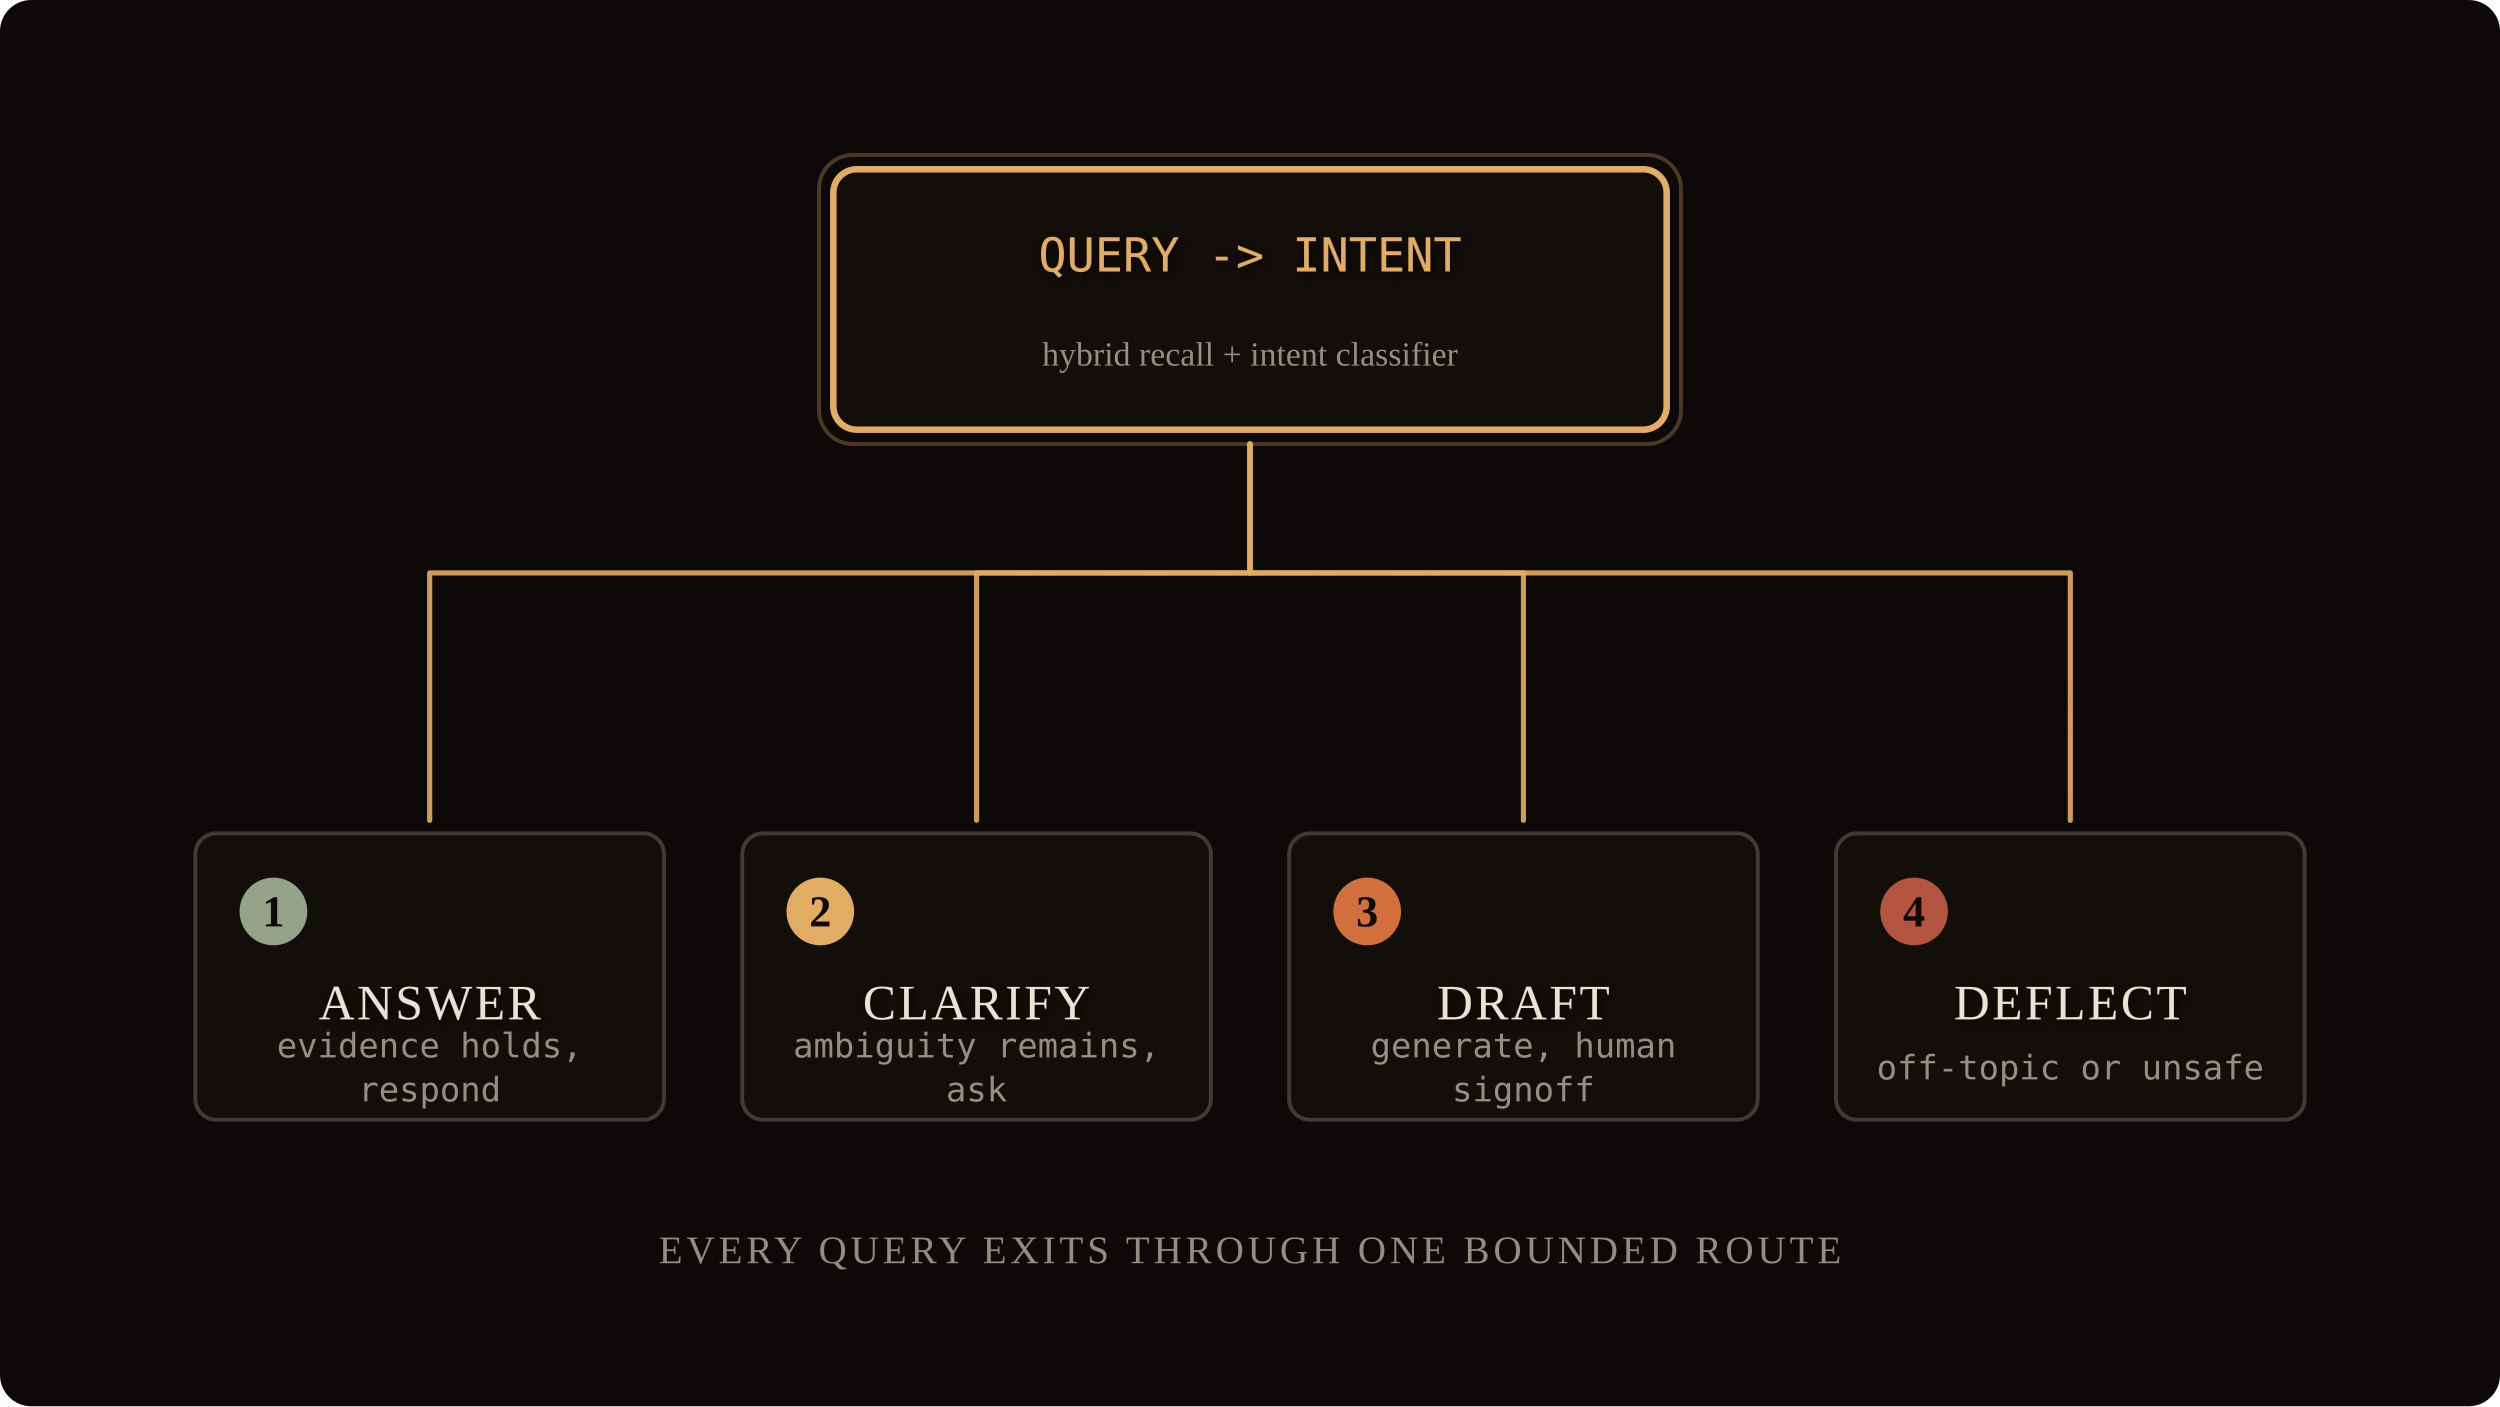
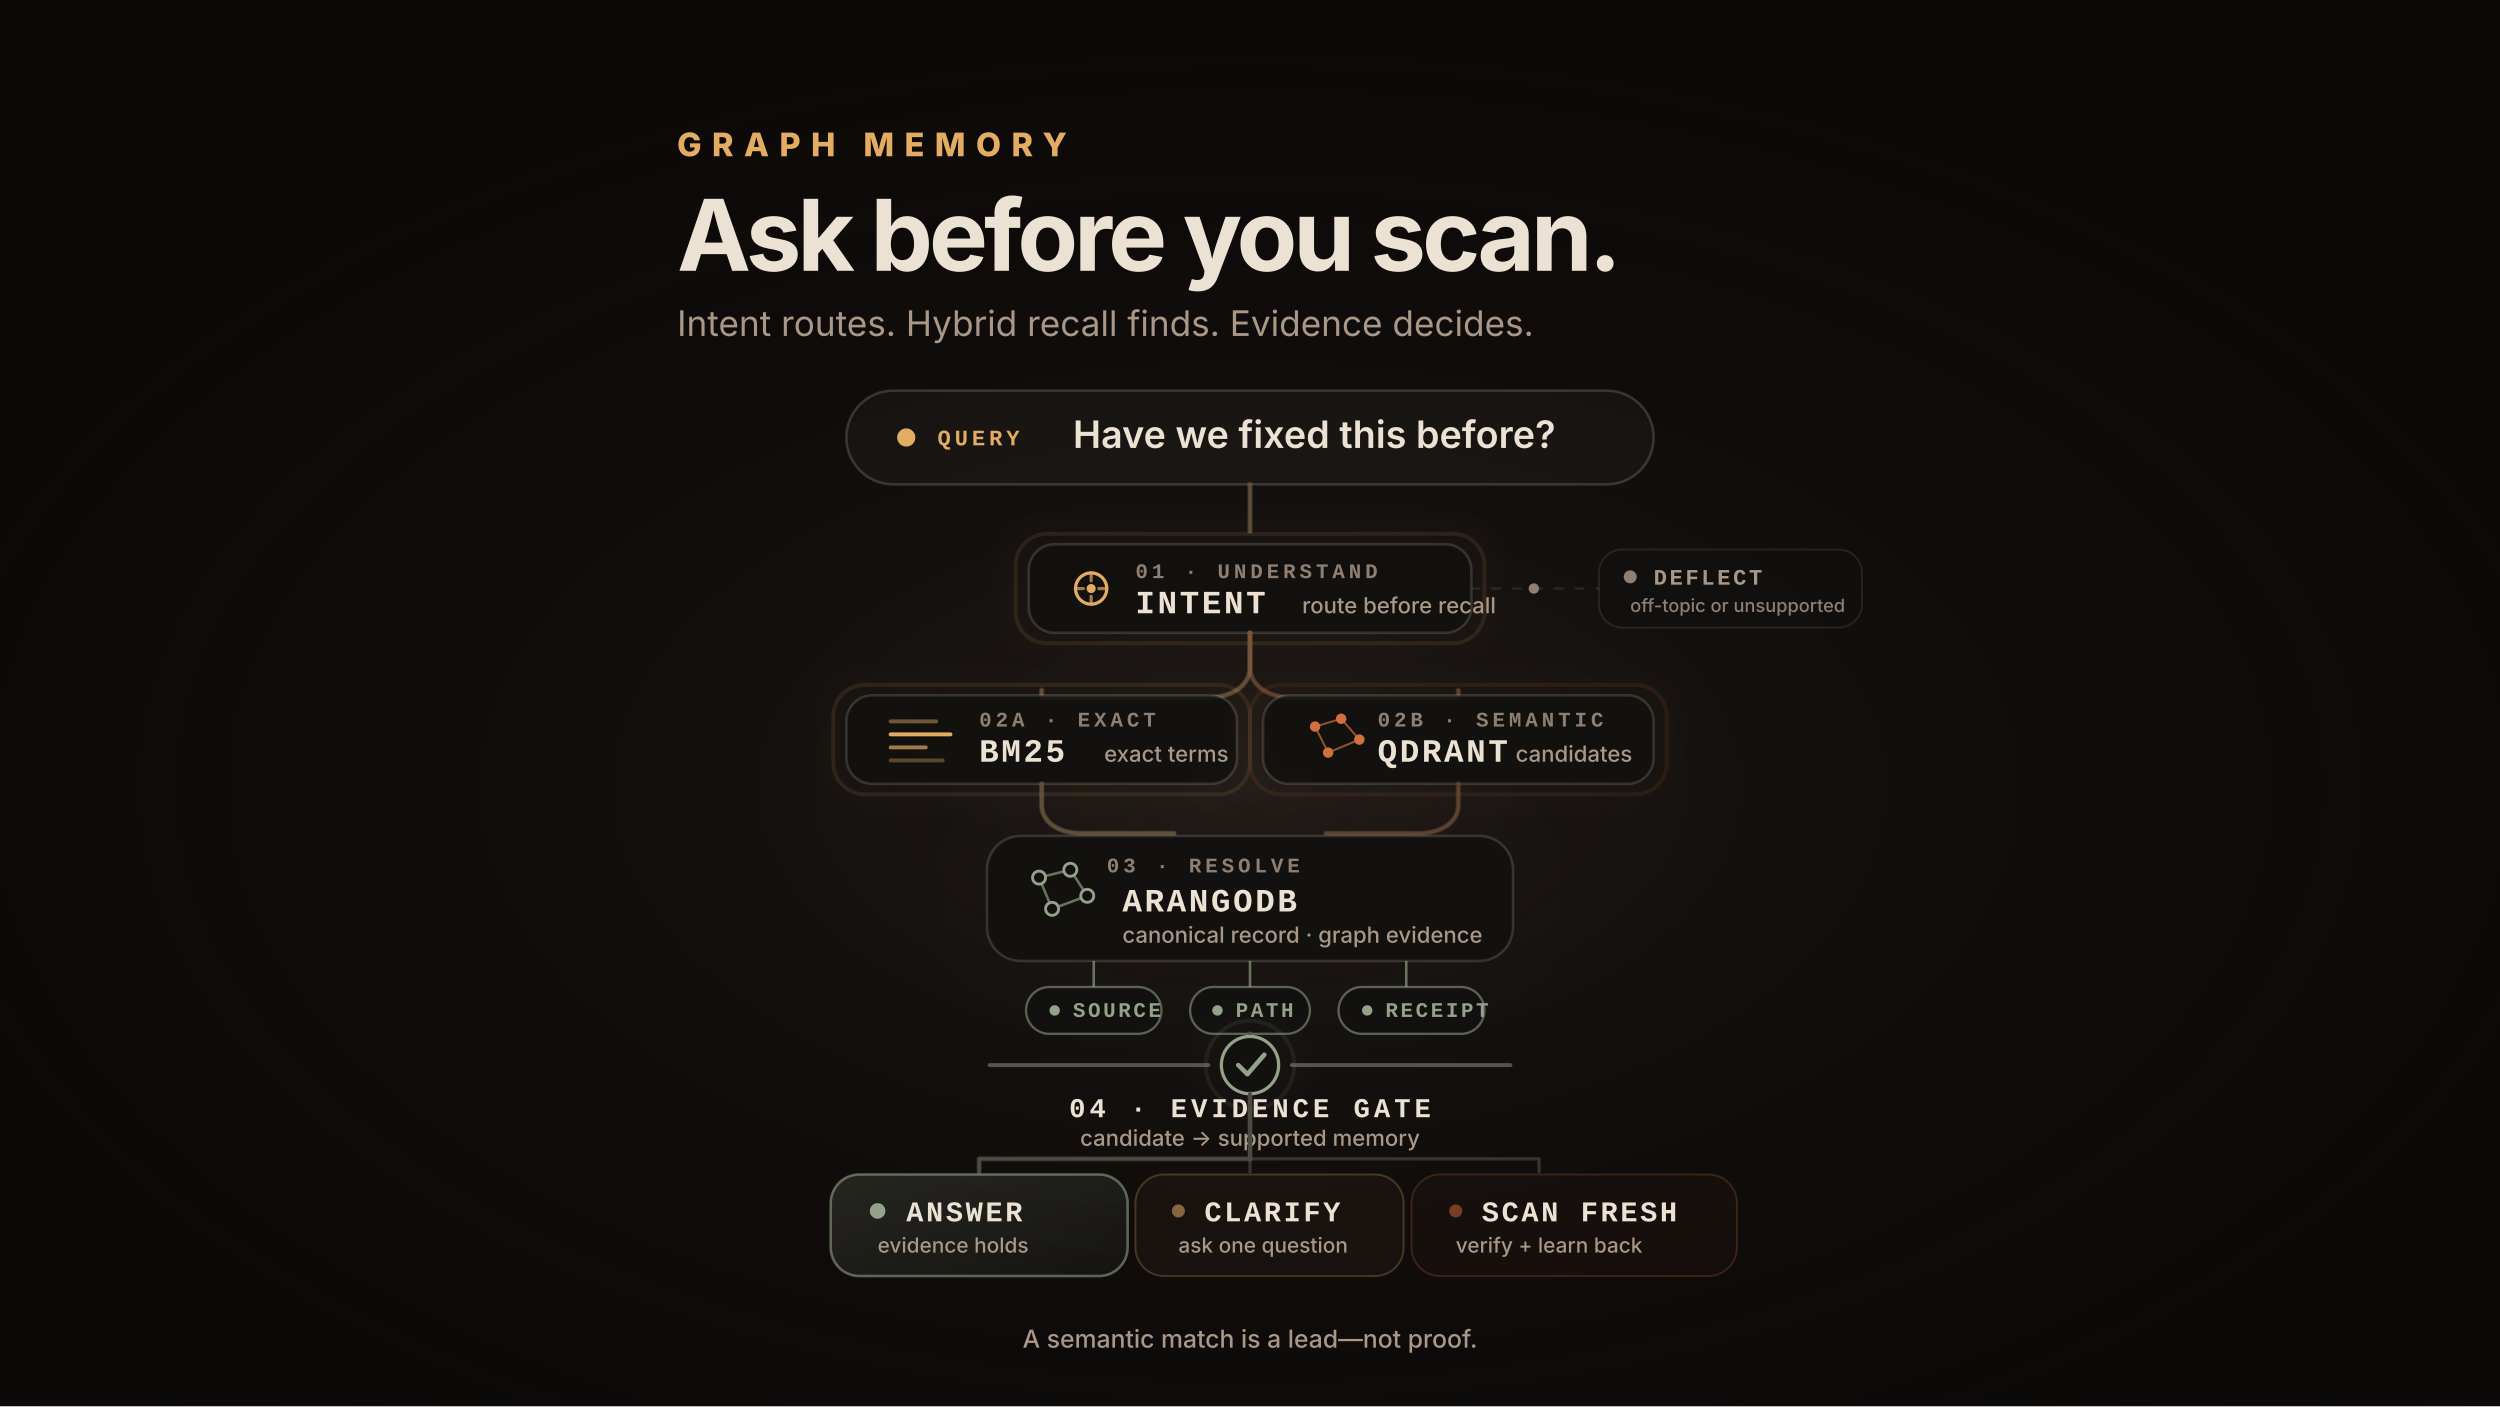
- <svg xmlns="http://www.w3.org/2000/svg" viewBox="0 0 1920 1080" width="1920" height="1080" role="img" aria-labelledby="rsa-title rsa-desc">
-   <style>.rsa-sans{font-family:Fraunces,Georgia,'Times New Roman',serif}.rsa-mono{font-family:'JetBrains Mono',ui-monospace,'SF Mono',Menlo,Consolas,monospace}.rsa-shadow{filter:drop-shadow(2px 2px 4px rgba(0,0,0,.8))}.rsa-shadow-strong{filter:drop-shadow(3px 3px 6px rgba(0,0,0,.9))}.rsa-target{transform-box:fill-box;transform-origin:center}@media (prefers-reduced-motion: no-preference){@keyframes rsa_k000{0%{opacity:0;transform:translateY(-24.0px)}1.25%{opacity:0;transform:translateY(-24.0px);animation-timing-function:cubic-bezier(.33,1,.68,1)}7.5%{opacity:1;transform:translateY(0)}100%{opacity:1;transform:translateY(0)}}.rsa_a000{animation:rsa_k000 12s linear 0s infinite both}@keyframes rsa_k001{0%{opacity:0;stroke-dashoffset:1}7.5%{opacity:0;stroke-dashoffset:1;animation-timing-function:cubic-bezier(.33,1,.68,1)}11.25%{opacity:1;stroke-dashoffset:0}100%{opacity:1;stroke-dashoffset:0}}.rsa_a001{stroke-dasharray:1;stroke-dashoffset:1;animation:rsa_k001 12s linear 0s infinite both}@keyframes rsa_k002{0%{opacity:0}11.25%{opacity:0;animation-timing-function:cubic-bezier(.33,1,.68,1)}15%{opacity:1}100%{opacity:1}}.rsa_a002{animation:rsa_k002 12s linear 0s infinite both}@keyframes rsa_k003{0%{opacity:0;stroke-dashoffset:1}9.167%{opacity:0;stroke-dashoffset:1;animation-timing-function:cubic-bezier(.33,1,.68,1)}12.917%{opacity:1;stroke-dashoffset:0}100%{opacity:1;stroke-dashoffset:0}}.rsa_a003{stroke-dasharray:1;stroke-dashoffset:1;animation:rsa_k003 12s linear 0s infinite both}@keyframes rsa_k004{0%{opacity:0}12.917%{opacity:0;animation-timing-function:cubic-bezier(.33,1,.68,1)}16.667%{opacity:1}100%{opacity:1}}.rsa_a004{animation:rsa_k004 12s linear 0s infinite both}@keyframes rsa_k005{0%{opacity:0;stroke-dashoffset:1}10.833%{opacity:0;stroke-dashoffset:1;animation-timing-function:cubic-bezier(.33,1,.68,1)}14.583%{opacity:1;stroke-dashoffset:0}100%{opacity:1;stroke-dashoffset:0}}.rsa_a005{stroke-dasharray:1;stroke-dashoffset:1;animation:rsa_k005 12s linear 0s infinite both}@keyframes rsa_k006{0%{opacity:0}14.583%{opacity:0;animation-timing-function:cubic-bezier(.33,1,.68,1)}18.333%{opacity:1}100%{opacity:1}}.rsa_a006{animation:rsa_k006 12s linear 0s infinite both}@keyframes rsa_k007{0%{opacity:0;stroke-dashoffset:1}12.5%{opacity:0;stroke-dashoffset:1;animation-timing-function:cubic-bezier(.33,1,.68,1)}16.25%{opacity:1;stroke-dashoffset:0}100%{opacity:1;stroke-dashoffset:0}}.rsa_a007{stroke-dasharray:1;stroke-dashoffset:1;animation:rsa_k007 12s linear 0s infinite both}@keyframes rsa_k008{0%{opacity:0}16.25%{opacity:0;animation-timing-function:cubic-bezier(.33,1,.68,1)}20%{opacity:1}100%{opacity:1}}.rsa_a008{animation:rsa_k008 12s linear 0s infinite both}@keyframes rsa_k009{0%{opacity:0}65%{opacity:0;animation-timing-function:ease-in-out}80.833%{opacity:0.35;animation-timing-function:ease-in-out}96.667%{opacity:0}100%{opacity:0}}.rsa_a009{animation:rsa_k009 12s linear 0s infinite both}}</style>
-   <rect width="1920" height="1080" rx="24.0" fill="#0c0908" />
-   <rect x="629" y="119" width="662" height="222" rx="26" fill="none" stroke="#e2ac62" opacity="0.3" stroke-width="3.0" data-target="source-glow" class="rsa-target rsa_a009" />
-   <g data-target="source-node" class="rsa-target rsa_a000">
-     <rect x="640" y="130" width="640" height="200" rx="18.0" fill="rgba(20,16,9,0.78)" stroke="#e2ac62" stroke-width="5.0" />
-     <text x="960" y="196" class="rsa-mono rsa-shadow" font-size="36" fill="#e2ac62" text-anchor="middle" dominant-baseline="central">QUERY -&gt; INTENT</text>
-     <text x="960" y="272" class="rsa-sans" font-size="26" fill="rgba(236,226,211,0.6)" text-anchor="middle" dominant-baseline="central">hybrid recall + intent classifier</text>
+ <svg xmlns="http://www.w3.org/2000/svg" viewBox="0 0 1920 1080" width="1920" height="1080" role="img" aria-labelledby="memory-pipeline-title memory-pipeline-desc" tabindex="0">
+   <defs>
+     <radialGradient id="bg-glow" cx="50%" cy="56%" r="66%">
+       <stop offset="0" stop-color="#261f1b" stop-opacity="0.78" />
+       <stop offset="0.46" stop-color="#151210" stop-opacity="0.42" />
+       <stop offset="1" stop-color="#0c0908" stop-opacity="0" />
+     </radialGradient>
+     <linearGradient id="spine-gradient" x1="0" y1="0" x2="0" y2="1">
+       <stop offset="0" stop-color="#e2ac62" />
+       <stop offset="0.42" stop-color="#d1703c" />
+       <stop offset="1" stop-color="#93a289" />
+     </linearGradient>
+     <linearGradient id="answer-fill" x1="0" y1="0" x2="1" y2="1">
+       <stop offset="0" stop-color="#93a289" stop-opacity="0.17" />
+       <stop offset="1" stop-color="#93a289" stop-opacity="0.05" />
+     </linearGradient>
+     <filter id="soft-glow" x="-80%" y="-80%" width="260%" height="260%">
+       <feGaussianBlur stdDeviation="10" result="blur" />
+       <feMerge>
+         <feMergeNode in="blur" />
+         <feMergeNode in="SourceGraphic" />
+       </feMerge>
+     </filter>
+     <filter id="wide-glow" x="-120%" y="-120%" width="340%" height="340%">
+       <feGaussianBlur stdDeviation="22" />
+     </filter>
+     <style>
+       #memory-pipeline .sans {
+         font-family: Inter, ui-sans-serif, system-ui, -apple-system, BlinkMacSystemFont, "Segoe UI", sans-serif;
+       }
+       #memory-pipeline .mono {
+         font-family: ui-monospace, SFMono-Regular, Menlo, Monaco, Consolas, "Liberation Mono", monospace;
+       }
+       #memory-pipeline .eyebrow {
+         fill: #e2ac62;
+         font-size: 25px;
+         font-weight: 760;
+         letter-spacing: 8px;
+       }
+       #memory-pipeline .headline {
+         fill: #ece2d3;
+         font-size: 76px;
+         font-weight: 690;
+         letter-spacing: -3px;
+       }
+       #memory-pipeline .subhead {
+         fill: #a99787;
+         font-size: 27px;
+         font-weight: 430;
+       }
+       #memory-pipeline .step {
+         fill: #8f7f72;
+         font-size: 16px;
+         font-weight: 760;
+         letter-spacing: 3px;
+       }
+       #memory-pipeline .stage-name {
+         fill: #ece2d3;
+         font-size: 25px;
+         font-weight: 760;
+         letter-spacing: 2px;
+       }
+       #memory-pipeline .stage-note {
+         fill: #a99787;
+         font-size: 17px;
+         font-weight: 480;
+       }
+       #memory-pipeline .query-label {
+         fill: #e2ac62;
+         font-size: 17px;
+         font-weight: 760;
+         letter-spacing: 3px;
+       }
+       #memory-pipeline .query-text {
+         fill: #ece2d3;
+         font-size: 29px;
+         font-weight: 570;
+       }
+       #memory-pipeline .token-label {
+         fill: #93a289;
+         font-size: 16px;
+         font-weight: 730;
+         letter-spacing: 2px;
+       }
+       #memory-pipeline .gate-name {
+         fill: #ece2d3;
+         font-size: 21px;
+         font-weight: 760;
+         letter-spacing: 3px;
+       }
+       #memory-pipeline .gate-note {
+         fill: #a99787;
+         font-size: 17px;
+         font-weight: 480;
+       }
+       #memory-pipeline .outcome-name {
+         fill: #ece2d3;
+         font-size: 22px;
+         font-weight: 760;
+         letter-spacing: 2px;
+       }
+       #memory-pipeline .outcome-note {
+         fill: #a99787;
+         font-size: 16px;
+         font-weight: 490;
+       }
+       #memory-pipeline .aside-name {
+         fill: #a99787;
+         font-size: 17px;
+         font-weight: 720;
+         letter-spacing: 2px;
+       }
+       #memory-pipeline .aside-note {
+         fill: #8f7f72;
+         font-size: 14px;
+         font-weight: 470;
+       }
+       #memory-pipeline .footer {
+         fill: #a99787;
+         font-size: 19px;
+         font-weight: 480;
+       }
+ 
+       #memory-pipeline .ambient {
+         fill: none;
+         stroke: #292521;
+         stroke-width: 1.5;
+         opacity: 0.5;
+       }
+       #memory-pipeline .ambient-node {
+         fill: #292521;
+         opacity: 0.58;
+       }
+       #memory-pipeline .panel {
+         fill: rgba(18, 17, 15, 0.86);
+         stroke: rgba(236, 226, 211, 0.16);
+         stroke-width: 2;
+       }
+       #memory-pipeline .panel-soft {
+         fill: rgba(18, 17, 15, 0.68);
+         stroke: rgba(236, 226, 211, 0.10);
+         stroke-width: 1.5;
+       }
+       #memory-pipeline .query-shell {
+         fill: rgba(236, 226, 211, 0.035);
+         stroke: rgba(236, 226, 211, 0.18);
+         stroke-width: 2;
+       }
+       #memory-pipeline .base-path {
+         fill: none;
+         stroke: #39332e;
+         stroke-width: 2.5;
+         stroke-linecap: round;
+         stroke-linejoin: round;
+       }
+       #memory-pipeline .base-path-faint {
+         fill: none;
+         stroke: #39332e;
+         stroke-width: 2;
+         stroke-linecap: round;
+         stroke-dasharray: 6 10;
+         opacity: 0.58;
+       }
+       #memory-pipeline .flow-path {
+         fill: none;
+         stroke: url(#spine-gradient);
+         stroke-width: 4;
+         stroke-linecap: round;
+         stroke-linejoin: round;
+         stroke-dasharray: 1;
+         stroke-dashoffset: 0;
+         opacity: 0.22;
+       }
+       #memory-pipeline .flow-amber { stroke: #e2ac62; }
+       #memory-pipeline .flow-violet { stroke: #d1703c; }
+       #memory-pipeline .flow-mint { stroke: #93a289; }
+       #memory-pipeline .stage-halo {
+         fill: none;
+         stroke-width: 3;
+         opacity: 0.12;
+       }
+       #memory-pipeline .halo-amber { stroke: #e2ac62; }
+       #memory-pipeline .halo-violet { stroke: #d1703c; }
+       #memory-pipeline .halo-mint { stroke: #93a289; }
+       #memory-pipeline .intent-mark {
+         fill: none;
+         stroke: #e2ac62;
+         stroke-width: 2.5;
+         stroke-linecap: round;
+       }
+       #memory-pipeline .bm25-line {
+         stroke: #e2ac62;
+         stroke-width: 3;
+         stroke-linecap: round;
+       }
+       #memory-pipeline .q-node {
+         fill: #d1703c;
+       }
+       #memory-pipeline .q-edge {
+         stroke: rgba(209, 112, 60, 0.7);
+         stroke-width: 1.5;
+       }
+       #memory-pipeline .graph-edge {
+         stroke: rgba(147, 162, 137, 0.66);
+         stroke-width: 2;
+       }
+       #memory-pipeline .graph-node {
+         fill: #12110f;
+         stroke: #93a289;
+         stroke-width: 2.2;
+       }
+       #memory-pipeline .token {
+         fill: #12110f;
+         stroke: rgba(147, 162, 137, 0.55);
+         stroke-width: 1.8;
+       }
+       #memory-pipeline .gate-line {
+         stroke: rgba(147, 162, 137, 0.48);
+         stroke-width: 3;
+         stroke-linecap: round;
+       }
+       #memory-pipeline .gate-ring {
+         fill: #12110f;
+         stroke: #93a289;
+         stroke-width: 2.5;
+       }
+       #memory-pipeline .gate-check {
+         fill: none;
+         stroke: #93a289;
+         stroke-width: 3.5;
+         stroke-linecap: round;
+         stroke-linejoin: round;
+       }
+       #memory-pipeline .answer-shell {
+         fill: url(#answer-fill);
+         stroke: rgba(147, 162, 137, 0.58);
+         stroke-width: 2;
+       }
+       #memory-pipeline .clarify-shell {
+         fill: rgba(226, 172, 98, 0.045);
+         stroke: rgba(226, 172, 98, 0.25);
+         stroke-width: 1.5;
+       }
+       #memory-pipeline .scan-shell {
+         fill: rgba(209, 112, 60, 0.035);
+         stroke: rgba(209, 112, 60, 0.22);
+         stroke-width: 1.5;
+       }
+       #memory-pipeline .active-dot { fill: #93a289; }
+       #memory-pipeline .branch-dot { fill: #39332e; }
+       #memory-pipeline .deflect-dot { fill: #8f7f72; }
+ 
+ 
+       @media (prefers-reduced-motion: no-preference) {
+       @keyframes draw-query {
+         0%, 4% { stroke-dashoffset: 1; opacity: 0; }
+         14%, 28% { stroke-dashoffset: 0; opacity: 1; }
+         36%, 100% { stroke-dashoffset: 0; opacity: 0.18; }
+       }
+       @keyframes pulse-intent {
+         0%, 8%, 100% { opacity: 0; transform: scale(0.96); }
+         16%, 28% { opacity: 0.75; transform: scale(1); }
+         36% { opacity: 0.12; transform: scale(1.04); }
+       }
+       @keyframes draw-split {
+         0%, 18% { stroke-dashoffset: 1; opacity: 0; }
+         32%, 46% { stroke-dashoffset: 0; opacity: 1; }
+         54%, 100% { stroke-dashoffset: 0; opacity: 0.18; }
+       }
+       @keyframes pulse-recall {
+         0%, 22%, 100% { opacity: 0; transform: scale(0.97); }
+         32%, 47% { opacity: 0.72; transform: scale(1); }
+         55% { opacity: 0.10; transform: scale(1.03); }
+       }
+       @keyframes draw-merge {
+         0%, 36% { stroke-dashoffset: 1; opacity: 0; }
+         50%, 62% { stroke-dashoffset: 0; opacity: 1; }
+         70%, 100% { stroke-dashoffset: 0; opacity: 0.18; }
+       }
+       @keyframes pulse-record {
+         0%, 42%, 100% { opacity: 0; transform: scale(0.98); }
+         52%, 68% { opacity: 0.7; transform: scale(1); }
+         76% { opacity: 0.10; transform: scale(1.035); }
+       }
+       @keyframes proof-on {
+         0%, 52%, 100% { opacity: 0.35; }
+         62%, 76% { opacity: 1; }
+         84% { opacity: 0.48; }
+       }
+       @keyframes draw-gate {
+         0%, 58% { stroke-dashoffset: 1; opacity: 0; }
+         72%, 84% { stroke-dashoffset: 0; opacity: 1; }
+         92%, 100% { stroke-dashoffset: 0; opacity: 0.18; }
+       }
+       @keyframes pulse-gate {
+         0%, 62%, 100% { opacity: 0; transform: scale(0.9); }
+         74%, 88% { opacity: 0.8; transform: scale(1); }
+         96% { opacity: 0.14; transform: scale(1.06); }
+       }
+       @keyframes answer-on {
+         0%, 72%, 100% { opacity: 0.48; }
+         84%, 96% { opacity: 1; }
+       }
+       @keyframes query-dot {
+         0%, 2% { transform: scale(0.7); opacity: 0.3; }
+         10%, 22% { transform: scale(1.25); opacity: 1; }
+         32%, 100% { transform: scale(1); opacity: 0.55; }
+       }
+ 
+       #memory-pipeline .query-flow { animation: draw-query 9s ease-in-out infinite; }
+       #memory-pipeline .intent-halo {
+         transform-origin: 960px 452px;
+         animation: pulse-intent 9s ease-in-out infinite;
+       }
+       #memory-pipeline .split-flow { animation: draw-split 9s ease-in-out infinite; }
+       #memory-pipeline .bm25-halo {
+         transform-origin: 800px 566px;
+         animation: pulse-recall 9s ease-in-out infinite;
+       }
+       #memory-pipeline .qdrant-halo {
+         transform-origin: 1120px 566px;
+         animation: pulse-recall 9s ease-in-out infinite;
+         animation-delay: 0.18s;
+       }
+       #memory-pipeline .merge-flow { animation: draw-merge 9s ease-in-out infinite; }
+       #memory-pipeline .record-halo {
+         transform-origin: 960px 688px;
+         animation: pulse-record 9s ease-in-out infinite;
+       }
+       #memory-pipeline .proof-1 { animation: proof-on 9s ease-in-out infinite; }
+       #memory-pipeline .proof-2 { animation: proof-on 9s ease-in-out infinite; animation-delay: 0.18s; }
+       #memory-pipeline .proof-3 { animation: proof-on 9s ease-in-out infinite; animation-delay: 0.36s; }
+       #memory-pipeline .gate-flow { animation: draw-gate 9s ease-in-out infinite; }
+       #memory-pipeline .gate-halo {
+         transform-origin: 960px 818px;
+         animation: pulse-gate 9s ease-in-out infinite;
+       }
+       #memory-pipeline .answer-state { animation: answer-on 9s ease-in-out infinite; }
+       #memory-pipeline .query-dot { transform-origin: 696px 336px; animation: query-dot 9s ease-in-out infinite; }
+       }
+     </style>
+   </defs>
+   <g id="memory-pipeline">
+     <rect width="1920" height="1080" fill="#0c0908" />
+     <rect width="1920" height="1080" fill="url(#bg-glow)" />
+     <g aria-label="Card heading">
+       <text x="520" y="120" class="sans eyebrow">GRAPH MEMORY</text>
+       <text x="520" y="208" class="sans headline">Ask before you scan.</text>
+       <text x="520" y="258" class="sans subhead">Intent routes. Hybrid recall finds. Evidence decides.</text>
+     </g>
+     <g aria-label="Example question">
+       <rect x="650" y="300" width="620" height="72" rx="36" class="query-shell" />
+       <circle cx="696" cy="336" r="7" fill="#e2ac62" class="query-dot" />
+       <text x="720" y="342" class="mono query-label">QUERY</text>
+       <text x="824" y="344" class="sans query-text">Have we fixed this before?</text>
+     </g>
+     <g aria-label="Intent stage">
+       <path d="M960 372 V408" class="base-path" />
+       <path d="M960 372 V408" class="flow-path flow-amber query-flow" pathLength="1" />
+       <rect x="780" y="410" width="360" height="84" rx="24" class="stage-halo halo-amber intent-halo" filter="url(#soft-glow)" />
+       <rect x="790" y="418" width="340" height="68" rx="20" class="panel" />
+       <g transform="translate(822 438)" aria-hidden="true">
+         <circle cx="16" cy="14" r="12" class="intent-mark" />
+         <path d="M16 2 V8 M16 20 V26 M4 14 H10 M22 14 H28" class="intent-mark" opacity="0.68" />
+         <circle cx="16" cy="14" r="3.5" fill="#e2ac62" />
+       </g>
+       <text x="872" y="444" class="mono step">01 · UNDERSTAND</text>
+       <text x="872" y="471" class="mono stage-name">INTENT</text>
+       <text x="1000" y="471" class="sans stage-note">route before recall</text>
+       <path d="M1130 452 H1228" class="base-path-faint" />
+       <circle cx="1178" cy="452" r="4" class="deflect-dot" />
+       <g aria-label="Deflect branch">
+         <rect x="1228" y="422" width="202" height="60" rx="18" class="panel-soft" />
+         <circle cx="1252" cy="443" r="5" class="deflect-dot" />
+         <text x="1270" y="449" class="mono aside-name">DEFLECT</text>
+         <text x="1252" y="470" class="sans aside-note">off-topic or unsupported</text>
+       </g>
+     </g>
+     <g aria-label="Hybrid recall stage">
+       <path d="M960 486 V512 C960 528 944 536 926 536 H800 V530" class="base-path" />
+       <path d="M960 486 V512 C960 528 976 536 994 536 H1120 V530" class="base-path" />
+       <path d="M960 486 V512 C960 528 944 536 926 536 H800 V530" class="flow-path flow-amber split-flow" pathLength="1" />
+       <path d="M960 486 V512 C960 528 976 536 994 536 H1120 V530" class="flow-path flow-violet split-flow" pathLength="1" />
+       <rect x="640" y="526" width="320" height="84" rx="24" class="stage-halo halo-amber bm25-halo" filter="url(#soft-glow)" />
+       <rect x="650" y="534" width="300" height="68" rx="20" class="panel" />
+       <g transform="translate(684 550)" aria-hidden="true">
+         <line x1="0" y1="4" x2="35" y2="4" class="bm25-line" opacity="0.45" />
+         <line x1="0" y1="14" x2="46" y2="14" class="bm25-line" />
+         <line x1="0" y1="24" x2="27" y2="24" class="bm25-line" opacity="0.68" />
+         <line x1="0" y1="34" x2="40" y2="34" class="bm25-line" opacity="0.35" />
+       </g>
+       <text x="752" y="558" class="mono step">02A · EXACT</text>
+       <text x="752" y="585" class="mono stage-name">BM25</text>
+       <text x="848" y="585" class="sans stage-note">exact terms</text>
+       <rect x="960" y="526" width="320" height="84" rx="24" class="stage-halo halo-violet qdrant-halo" filter="url(#soft-glow)" />
+       <rect x="970" y="534" width="300" height="68" rx="20" class="panel" />
+       <g transform="translate(1002 548)" aria-hidden="true">
+         <line x1="8" y1="10" x2="28" y2="4" class="q-edge" />
+         <line x1="28" y1="4" x2="42" y2="20" class="q-edge" />
+         <line x1="8" y1="10" x2="18" y2="30" class="q-edge" />
+         <line x1="18" y1="30" x2="42" y2="20" class="q-edge" />
+         <circle cx="8" cy="10" r="4" class="q-node" />
+         <circle cx="28" cy="4" r="4" class="q-node" />
+         <circle cx="42" cy="20" r="4" class="q-node" />
+         <circle cx="18" cy="30" r="4" class="q-node" />
+       </g>
+       <text x="1058" y="558" class="mono step">02B · SEMANTIC</text>
+       <text x="1058" y="585" class="mono stage-name">QDRANT</text>
+       <text x="1164" y="585" class="sans stage-note">candidates</text>
+     </g>
+     <g aria-label="Canonical record and graph evidence stage">
+       <path d="M800 602 V618 C800 632 814 640 830 640 H902" class="base-path" />
+       <path d="M1120 602 V618 C1120 632 1106 640 1090 640 H1018" class="base-path" />
+       <path d="M800 602 V618 C800 632 814 640 830 640 H902" class="flow-path flow-amber merge-flow" pathLength="1" />
+       <path d="M1120 602 V618 C1120 632 1106 640 1090 640 H1018" class="flow-path flow-violet merge-flow" pathLength="1" />
+       <rect x="744" y="632" width="432" height="120" rx="32" class="stage-halo halo-mint record-halo" filter="url(#wide-glow)" />
+       <rect x="758" y="642" width="404" height="96" rx="26" class="panel" />
+       <g transform="translate(790 664)" aria-hidden="true">
+         <line x1="8" y1="10" x2="32" y2="4" class="graph-edge" />
+         <line x1="32" y1="4" x2="45" y2="24" class="graph-edge" />
+         <line x1="8" y1="10" x2="18" y2="34" class="graph-edge" />
+         <line x1="18" y1="34" x2="45" y2="24" class="graph-edge" />
+         <circle cx="8" cy="10" r="5" class="graph-node" />
+         <circle cx="32" cy="4" r="5" class="graph-node" />
+         <circle cx="45" cy="24" r="5" class="graph-node" />
+         <circle cx="18" cy="34" r="5" class="graph-node" />
+       </g>
+       <text x="850" y="670" class="mono step">03 · RESOLVE</text>
+       <text x="862" y="700" class="mono stage-name">ARANGODB</text>
+       <text x="862" y="724" class="sans stage-note">canonical record · graph evidence</text>
+       <g class="proof-1" aria-label="Source evidence">
+         <path d="M840 738 V758" class="graph-edge" />
+         <rect x="788" y="758" width="104" height="36" rx="18" class="token" />
+         <circle cx="810" cy="776" r="4" fill="#93a289" />
+         <text x="824" y="781" class="mono token-label">SOURCE</text>
+       </g>
+       <g class="proof-2" aria-label="Graph path evidence">
+         <path d="M960 738 V758" class="graph-edge" />
+         <rect x="914" y="758" width="92" height="36" rx="18" class="token" />
+         <circle cx="935" cy="776" r="4" fill="#93a289" />
+         <text x="949" y="781" class="mono token-label">PATH</text>
+       </g>
+       <g class="proof-3" aria-label="Receipt evidence">
+         <path d="M1080 738 V758" class="graph-edge" />
+         <rect x="1028" y="758" width="112" height="36" rx="18" class="token" />
+         <circle cx="1050" cy="776" r="4" fill="#93a289" />
+         <text x="1064" y="781" class="mono token-label">RECEIPT</text>
+       </g>
+     </g>
+     <g aria-label="Evidence gate">
+       <path d="M960 794 V808" class="base-path" />
+       <path d="M960 794 V808" class="flow-path flow-mint gate-flow" pathLength="1" />
+       <circle cx="960" cy="818" r="34" class="stage-halo halo-mint gate-halo" filter="url(#soft-glow)" />
+       <line x1="760" y1="818" x2="928" y2="818" class="gate-line" />
+       <line x1="992" y1="818" x2="1160" y2="818" class="gate-line" />
+       <circle cx="960" cy="818" r="22" class="gate-ring" />
+       <path d="M951 818 L958 825 L971 810" class="gate-check" />
+       <text x="960" y="858" text-anchor="middle" class="mono gate-name">04 · EVIDENCE GATE</text>
+       <text x="960" y="880" text-anchor="middle" class="sans gate-note">candidate → supported memory</text>
+     </g>
+     <g aria-label="Bounded outcomes">
+       <path d="M960 840 V890 H752 V900" class="base-path" />
+       <path d="M960 840 V900" class="base-path" />
+       <path d="M960 840 V890 H1182 V900" class="base-path" />
+       <path d="M960 840 V890 H752 V900" class="flow-path flow-mint gate-flow" pathLength="1" />
+       <g class="answer-state" aria-label="Answer outcome">
+         <rect x="638" y="902" width="228" height="78" rx="22" class="answer-shell" />
+         <circle cx="674" cy="930" r="6" class="active-dot" />
+         <text x="696" y="938" class="mono outcome-name">ANSWER</text>
+         <text x="674" y="962" class="sans outcome-note">evidence holds</text>
+       </g>
+       <g aria-label="Clarify outcome">
+         <rect x="872" y="902" width="206" height="78" rx="22" class="clarify-shell" />
+         <circle cx="905" cy="930" r="5" fill="#e2ac62" opacity="0.55" />
+         <text x="925" y="938" class="mono outcome-name">CLARIFY</text>
+         <text x="905" y="962" class="sans outcome-note">ask one question</text>
+       </g>
+       <g aria-label="Scan fresh outcome">
+         <rect x="1084" y="902" width="250" height="78" rx="22" class="scan-shell" />
+         <circle cx="1118" cy="930" r="5" fill="#d1703c" opacity="0.5" />
+         <text x="1138" y="938" class="mono outcome-name">SCAN FRESH</text>
+         <text x="1118" y="962" class="sans outcome-note">verify + learn back</text>
+       </g>
+     </g>
+     <text x="960" y="1035" text-anchor="middle" class="sans footer">A semantic match is a lead—not proof.</text>
  </g>
-   <path d="M 960 341 V 440 H 330 V 630" fill="none" stroke="#e2ac62" opacity="0.9" pathLength="1" stroke-width="4.0" stroke-linecap="round" stroke-dasharray="1" stroke-dashoffset="0" data-target="connector-0" class="rsa-target rsa_a001" />
-   <path d="M 960 341 V 440 H 750 V 630" fill="none" stroke="#e2ac62" opacity="0.9" pathLength="1" stroke-width="4.0" stroke-linecap="round" stroke-dasharray="1" stroke-dashoffset="0" data-target="connector-1" class="rsa-target rsa_a003" />
-   <path d="M 960 341 V 440 H 1170 V 630" fill="none" stroke="#e2ac62" opacity="0.9" pathLength="1" stroke-width="4.0" stroke-linecap="round" stroke-dasharray="1" stroke-dashoffset="0" data-target="connector-2" class="rsa-target rsa_a005" />
-   <path d="M 960 341 V 440 H 1590 V 630" fill="none" stroke="#e2ac62" opacity="0.9" pathLength="1" stroke-width="4.0" stroke-linecap="round" stroke-dasharray="1" stroke-dashoffset="0" data-target="connector-3" class="rsa-target rsa_a007" />
-   <g data-target="target-card-0" class="rsa-target rsa_a002">
-     <rect x="150.0" y="640" width="360" height="220" rx="16" fill="rgba(20,16,9,0.78)" stroke="rgba(236,226,211,0.22)" stroke-width="3.0" />
-     <circle cx="210.0" cy="700" r="26" fill="#93a289" />
-     <text x="210.0" y="700" class="rsa-sans" font-size="34" fill="#0c0908" text-anchor="middle" dominant-baseline="central" font-weight="700">1</text>
-     <text x="330.0" y="770" class="rsa-sans rsa-shadow" font-size="38.0" fill="#ece2d3" text-anchor="middle" dominant-baseline="central" letter-spacing="2.0">ANSWER</text>
-     <text x="330.0" y="803.1" class="rsa-mono" font-size="26.0" fill="rgba(236,226,211,0.6)" text-anchor="middle" dominant-baseline="central">evidence holds,</text>
-     <text x="330.0" y="836.9" class="rsa-mono" font-size="26.0" fill="rgba(236,226,211,0.6)" text-anchor="middle" dominant-baseline="central">respond</text>
-   </g>
-   <g data-target="target-card-1" class="rsa-target rsa_a004">
-     <rect x="570.0" y="640" width="360" height="220" rx="16" fill="rgba(20,16,9,0.78)" stroke="rgba(236,226,211,0.22)" stroke-width="3.0" />
-     <circle cx="630.0" cy="700" r="26" fill="#e2ac62" />
-     <text x="630.0" y="700" class="rsa-sans" font-size="34" fill="#0c0908" text-anchor="middle" dominant-baseline="central" font-weight="700">2</text>
-     <text x="750.0" y="770" class="rsa-sans rsa-shadow" font-size="38.0" fill="#ece2d3" text-anchor="middle" dominant-baseline="central" letter-spacing="2.0">CLARIFY</text>
-     <text x="750.0" y="803.1" class="rsa-mono" font-size="26.0" fill="rgba(236,226,211,0.6)" text-anchor="middle" dominant-baseline="central">ambiguity remains,</text>
-     <text x="750.0" y="836.9" class="rsa-mono" font-size="26.0" fill="rgba(236,226,211,0.6)" text-anchor="middle" dominant-baseline="central">ask</text>
-   </g>
-   <g data-target="target-card-2" class="rsa-target rsa_a006">
-     <rect x="990.0" y="640" width="360" height="220" rx="16" fill="rgba(20,16,9,0.78)" stroke="rgba(236,226,211,0.22)" stroke-width="3.0" />
-     <circle cx="1050.0" cy="700" r="26" fill="#d1703c" />
-     <text x="1050.0" y="700" class="rsa-sans" font-size="34" fill="#0c0908" text-anchor="middle" dominant-baseline="central" font-weight="700">3</text>
-     <text x="1170.0" y="770" class="rsa-sans rsa-shadow" font-size="38.0" fill="#ece2d3" text-anchor="middle" dominant-baseline="central" letter-spacing="2.0">DRAFT</text>
-     <text x="1170.0" y="803.1" class="rsa-mono" font-size="26.0" fill="rgba(236,226,211,0.6)" text-anchor="middle" dominant-baseline="central">generate, human</text>
-     <text x="1170.0" y="836.9" class="rsa-mono" font-size="26.0" fill="rgba(236,226,211,0.6)" text-anchor="middle" dominant-baseline="central">signoff</text>
-   </g>
-   <g data-target="target-card-3" class="rsa-target rsa_a008">
-     <rect x="1410.0" y="640" width="360" height="220" rx="16" fill="rgba(20,16,9,0.78)" stroke="rgba(236,226,211,0.22)" stroke-width="3.0" />
-     <circle cx="1470.0" cy="700" r="26" fill="#b3543f" />
-     <text x="1470.0" y="700" class="rsa-sans" font-size="34" fill="#0c0908" text-anchor="middle" dominant-baseline="central" font-weight="700">4</text>
-     <text x="1590.0" y="770" class="rsa-sans rsa-shadow" font-size="38.0" fill="#ece2d3" text-anchor="middle" dominant-baseline="central" letter-spacing="2.0">DEFLECT</text>
-     <text x="1590.0" y="820.0" class="rsa-mono" font-size="26.0" fill="rgba(236,226,211,0.6)" text-anchor="middle" dominant-baseline="central">off-topic or unsafe</text>
-   </g>
-   <text x="960" y="960" class="rsa-sans" font-size="30.0" fill="rgba(236,226,211,0.6)" text-anchor="middle" dominant-baseline="central" letter-spacing="3.0">EVERY QUERY EXITS THROUGH ONE BOUNDED ROUTE</text>
</svg>
